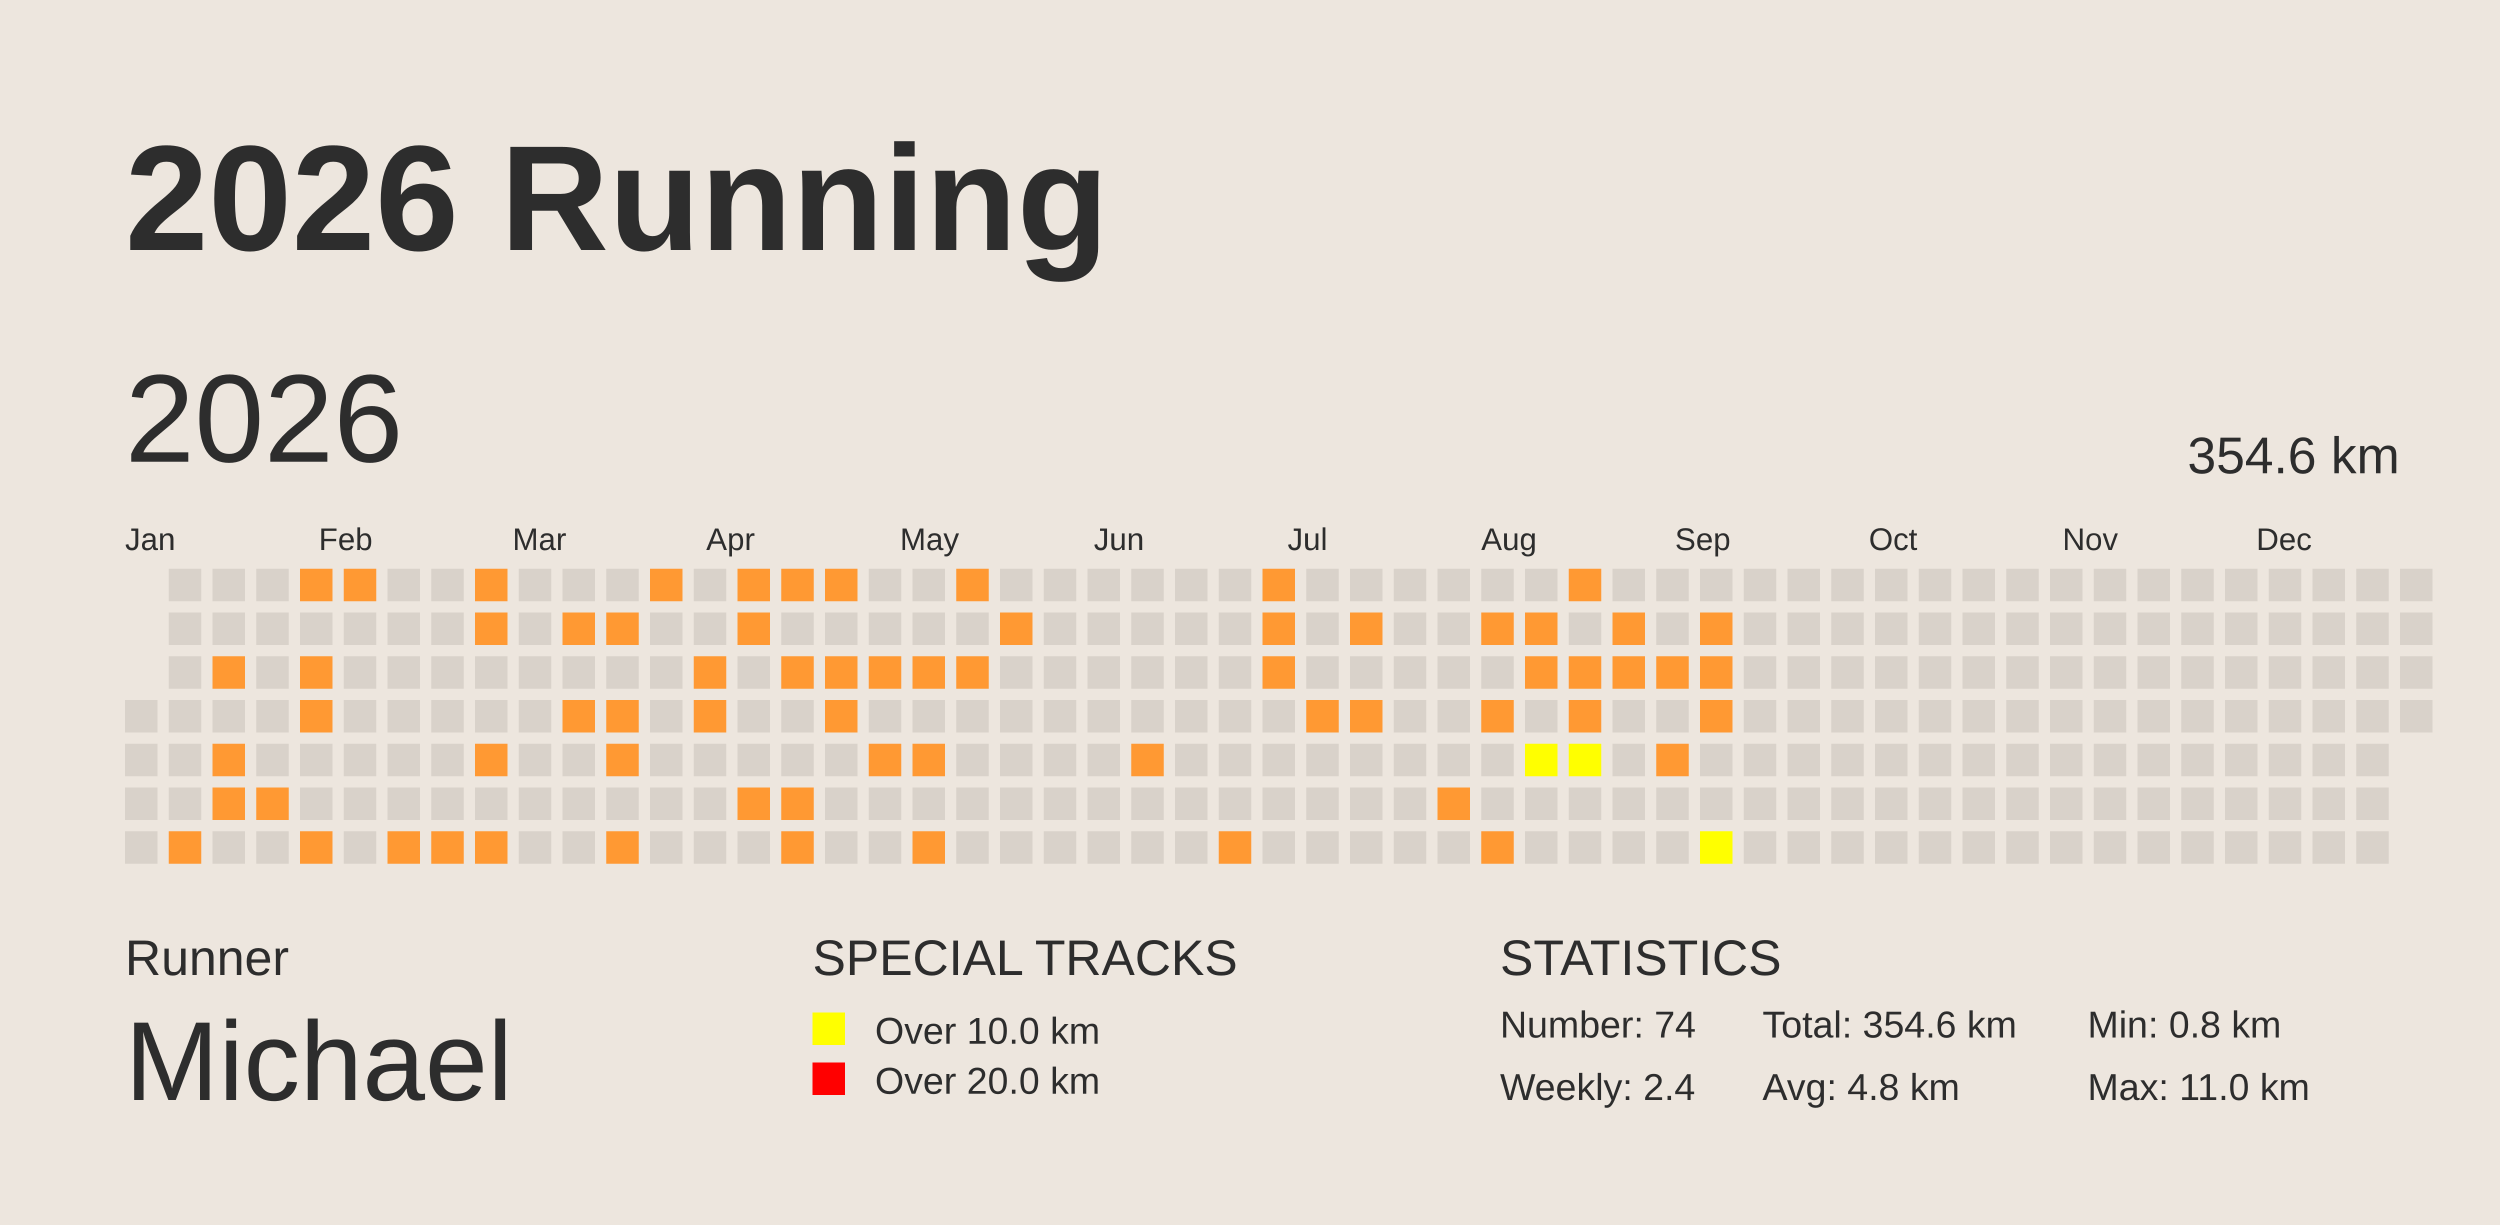
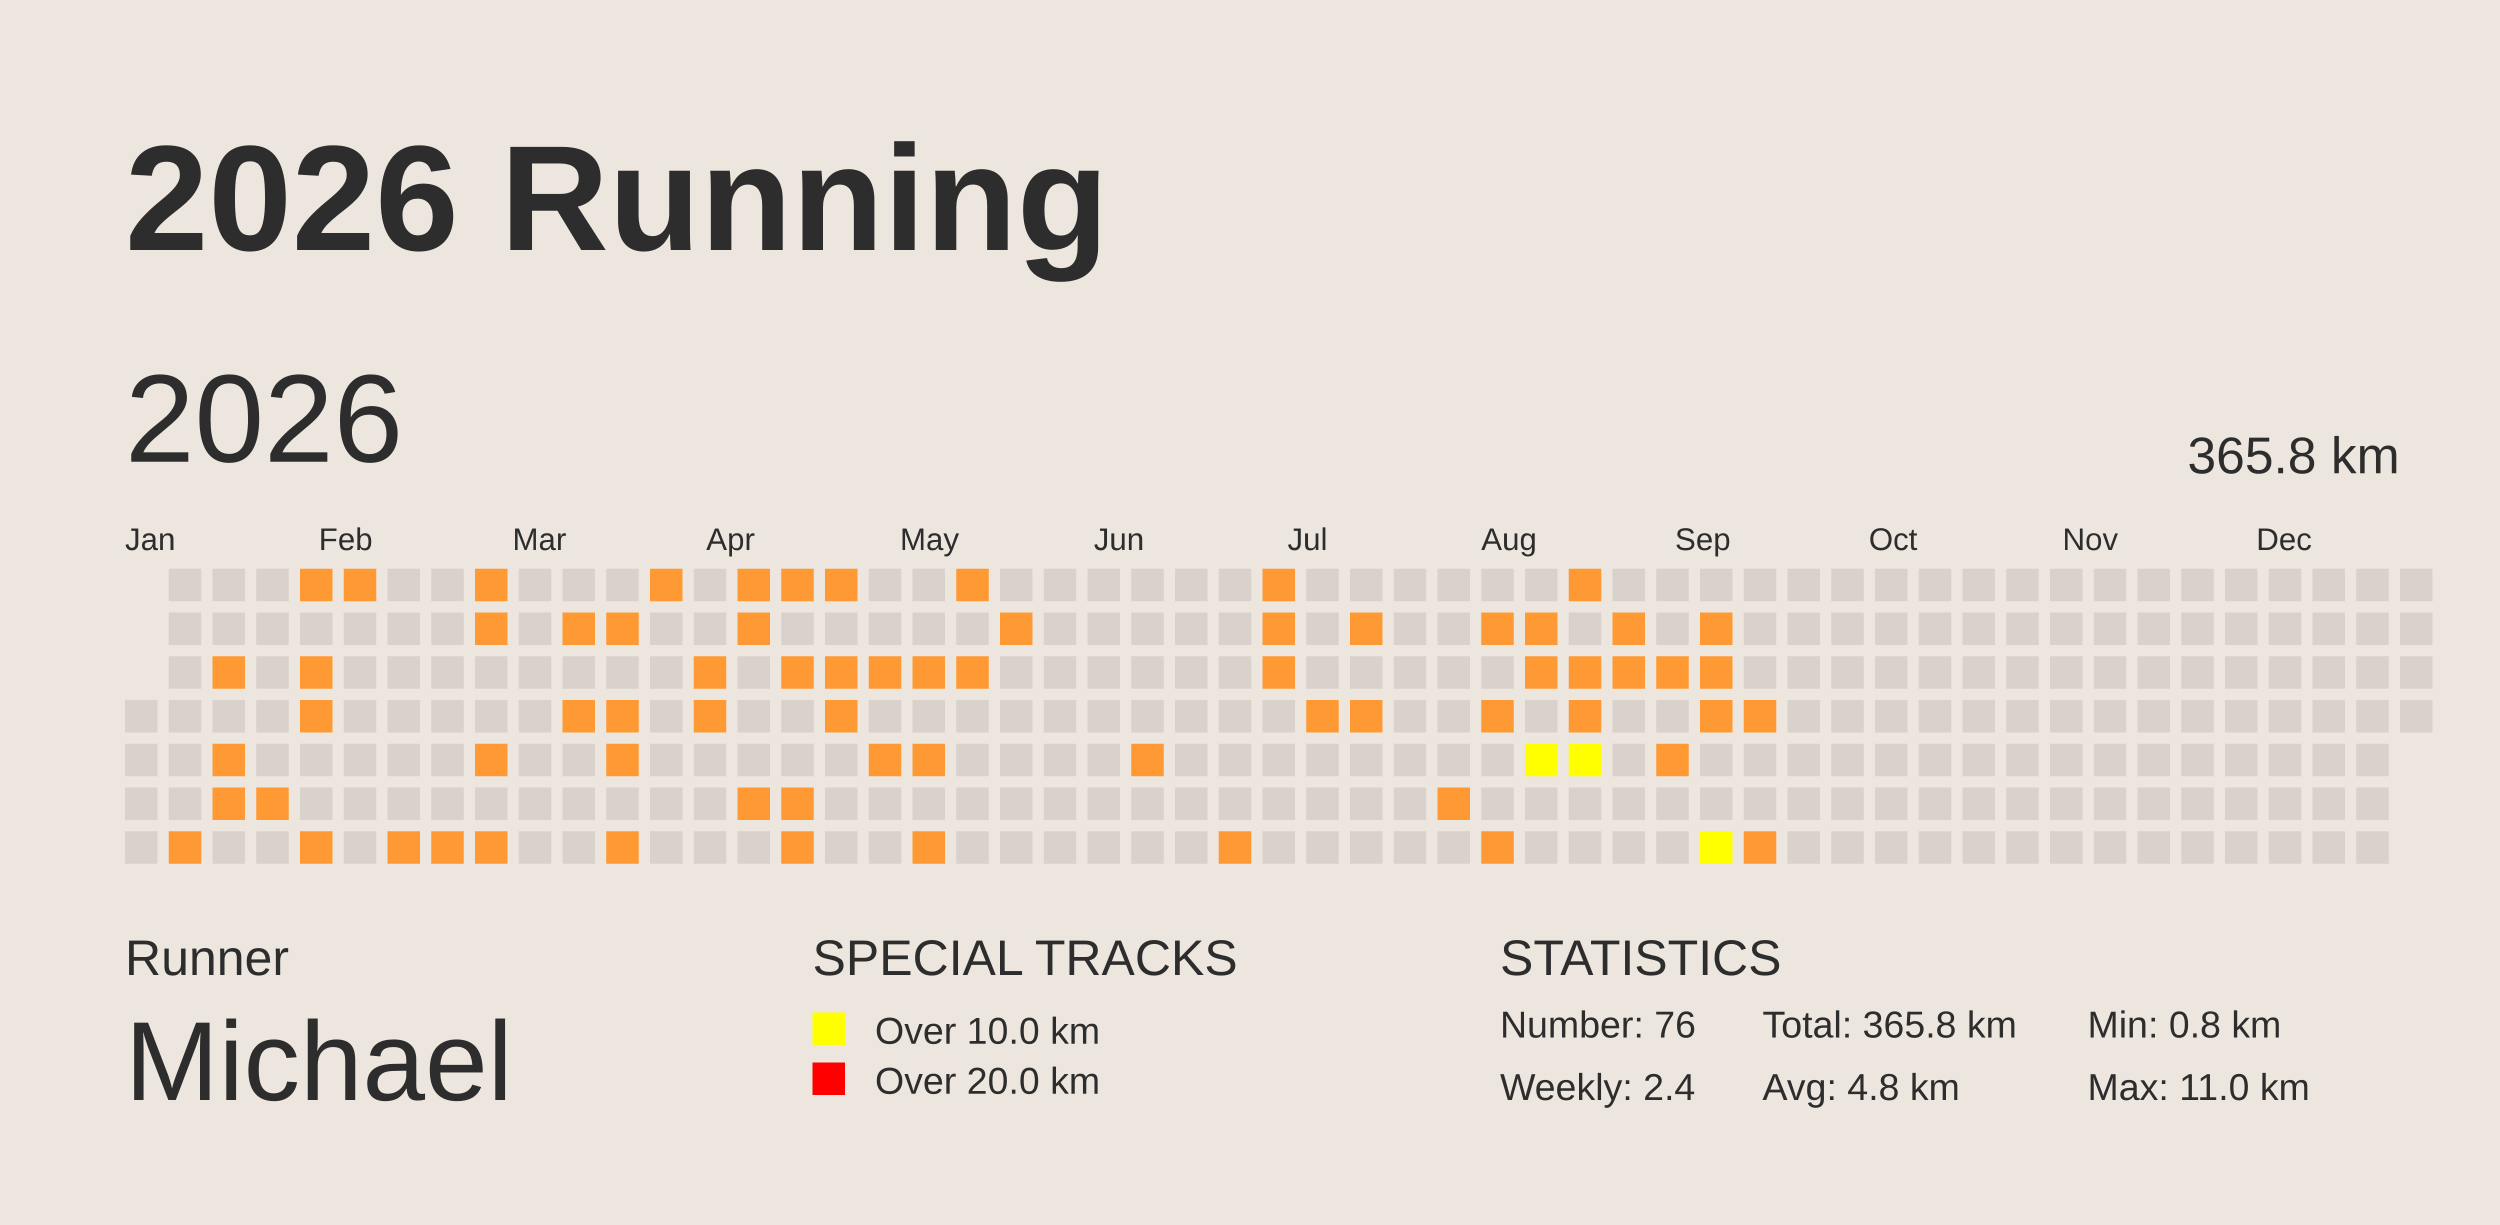
<svg xmlns="http://www.w3.org/2000/svg" baseProfile="full" height="98mm" version="1.1" viewBox="0,0,200,98" width="200mm">
  <defs />
  <rect fill="#EDE6DE" height="98" width="200" x="0" y="0" />
  <text fill="#2D2D2D" style="font-size:12px; font-family:Arial; font-weight:bold;" x="10" y="20">2026 Running</text>
  <text fill="#2D2D2D" style="font-size:4px; font-family:Arial" x="10" y="78">Runner</text>
  <text fill="#2D2D2D" style="font-size:9px; font-family:Arial" x="10" y="88">Michael</text>
  <text fill="#2D2D2D" style="font-size:4px; font-family:Arial" x="65" y="78">SPECIAL TRACKS</text>
  <rect fill="yellow" height="2.6" width="2.6" x="65" y="81" />
  <text fill="#2D2D2D" style="font-size:3px; font-family:Arial" x="70" y="83.5">Over 10.0 km</text>
  <rect fill="red" height="2.6" width="2.6" x="65" y="85" />
  <text fill="#2D2D2D" style="font-size:3px; font-family:Arial" x="70" y="87.5">Over 20.0 km</text>
  <text fill="#2D2D2D" style="font-size:4px; font-family:Arial" x="120" y="78">STATISTICS</text>
-   <text fill="#2D2D2D" style="font-size:3px; font-family:Arial" x="120" y="83">Number: 74</text>
+   <text fill="#2D2D2D" style="font-size:3px; font-family:Arial" x="120" y="83">Number: 76</text>
  <text fill="#2D2D2D" style="font-size:3px; font-family:Arial" x="120" y="88">Weekly: 2.4</text>
-   <text fill="#2D2D2D" style="font-size:3px; font-family:Arial" x="141" y="83">Total: 354.6 km</text>
+   <text fill="#2D2D2D" style="font-size:3px; font-family:Arial" x="141" y="83">Total: 365.8 km</text>
  <text fill="#2D2D2D" style="font-size:3px; font-family:Arial" x="141" y="88">Avg: 4.8 km</text>
  <text fill="#2D2D2D" style="font-size:3px; font-family:Arial" x="167" y="83">Min: 0.8 km</text>
  <text fill="#2D2D2D" style="font-size:3px; font-family:Arial" x="167" y="88">Max: 11.0 km</text>
  <text dominant-baseline="hanging" fill="#2D2D2D" style="font-size:10.0px; font-family:Arial;" x="10" y="30">2026</text>
-   <text dominant-baseline="hanging" fill="#2D2D2D" style="font-size:4.125px; font-family:Arial;" x="175" y="35">354.6 km</text>
+   <text dominant-baseline="hanging" fill="#2D2D2D" style="font-size:4.125px; font-family:Arial;" x="175" y="35">365.8 km</text>
  <text fill="#2D2D2D" style="font-size:2.5px; font-family:Arial" x="10.0" y="44">Jan</text>
  <text fill="#2D2D2D" style="font-size:2.5px; font-family:Arial" x="25.5" y="44">Feb</text>
  <text fill="#2D2D2D" style="font-size:2.5px; font-family:Arial" x="41.0" y="44">Mar</text>
  <text fill="#2D2D2D" style="font-size:2.5px; font-family:Arial" x="56.5" y="44">Apr</text>
  <text fill="#2D2D2D" style="font-size:2.5px; font-family:Arial" x="72.0" y="44">May</text>
  <text fill="#2D2D2D" style="font-size:2.5px; font-family:Arial" x="87.5" y="44">Jun</text>
  <text fill="#2D2D2D" style="font-size:2.5px; font-family:Arial" x="103.0" y="44">Jul</text>
  <text fill="#2D2D2D" style="font-size:2.5px; font-family:Arial" x="118.5" y="44">Aug</text>
  <text fill="#2D2D2D" style="font-size:2.5px; font-family:Arial" x="134.0" y="44">Sep</text>
  <text fill="#2D2D2D" style="font-size:2.5px; font-family:Arial" x="149.5" y="44">Oct</text>
  <text fill="#2D2D2D" style="font-size:2.5px; font-family:Arial" x="165.0" y="44">Nov</text>
  <text fill="#2D2D2D" style="font-size:2.5px; font-family:Arial" x="180.5" y="44">Dec</text>
  <rect fill="#D9D2CA" height="2.6" width="2.6" x="10.0" y="56.0" />
  <rect fill="#D9D2CA" height="2.6" width="2.6" x="10.0" y="59.5" />
  <rect fill="#D9D2CA" height="2.6" width="2.6" x="10.0" y="63.0" />
  <rect fill="#D9D2CA" height="2.6" width="2.6" x="10.0" y="66.5" />
  <rect fill="#D9D2CA" height="2.6" width="2.6" x="13.5" y="45.5" />
  <rect fill="#D9D2CA" height="2.6" width="2.6" x="13.5" y="49.0" />
  <rect fill="#D9D2CA" height="2.6" width="2.6" x="13.5" y="52.5" />
  <rect fill="#D9D2CA" height="2.6" width="2.6" x="13.5" y="56.0" />
  <rect fill="#D9D2CA" height="2.6" width="2.6" x="13.5" y="59.5" />
  <rect fill="#D9D2CA" height="2.6" width="2.6" x="13.5" y="63.0" />
  <rect fill="#FF9933" height="2.6" width="2.6" x="13.5" y="66.5" />
  <rect fill="#D9D2CA" height="2.6" width="2.6" x="17.0" y="45.5" />
  <rect fill="#D9D2CA" height="2.6" width="2.6" x="17.0" y="49.0" />
  <rect fill="#FF9933" height="2.6" width="2.6" x="17.0" y="52.5" />
  <rect fill="#D9D2CA" height="2.6" width="2.6" x="17.0" y="56.0" />
  <rect fill="#FF9933" height="2.6" width="2.6" x="17.0" y="59.5" />
  <rect fill="#FF9933" height="2.6" width="2.6" x="17.0" y="63.0" />
  <rect fill="#D9D2CA" height="2.6" width="2.6" x="17.0" y="66.5" />
  <rect fill="#D9D2CA" height="2.6" width="2.6" x="20.5" y="45.5" />
  <rect fill="#D9D2CA" height="2.6" width="2.6" x="20.5" y="49.0" />
  <rect fill="#D9D2CA" height="2.6" width="2.6" x="20.5" y="52.5" />
  <rect fill="#D9D2CA" height="2.6" width="2.6" x="20.5" y="56.0" />
  <rect fill="#D9D2CA" height="2.6" width="2.6" x="20.5" y="59.5" />
  <rect fill="#FF9933" height="2.6" width="2.6" x="20.5" y="63.0" />
  <rect fill="#D9D2CA" height="2.6" width="2.6" x="20.5" y="66.5" />
  <rect fill="#FF9933" height="2.6" width="2.6" x="24.0" y="45.5" />
  <rect fill="#D9D2CA" height="2.6" width="2.6" x="24.0" y="49.0" />
  <rect fill="#FF9933" height="2.6" width="2.6" x="24.0" y="52.5" />
  <rect fill="#FF9933" height="2.6" width="2.6" x="24.0" y="56.0" />
  <rect fill="#D9D2CA" height="2.6" width="2.6" x="24.0" y="59.5" />
  <rect fill="#D9D2CA" height="2.6" width="2.6" x="24.0" y="63.0" />
  <rect fill="#FF9933" height="2.6" width="2.6" x="24.0" y="66.5" />
  <rect fill="#FF9933" height="2.6" width="2.6" x="27.5" y="45.5" />
  <rect fill="#D9D2CA" height="2.6" width="2.6" x="27.5" y="49.0" />
  <rect fill="#D9D2CA" height="2.6" width="2.6" x="27.5" y="52.5" />
  <rect fill="#D9D2CA" height="2.6" width="2.6" x="27.5" y="56.0" />
  <rect fill="#D9D2CA" height="2.6" width="2.6" x="27.5" y="59.5" />
  <rect fill="#D9D2CA" height="2.6" width="2.6" x="27.5" y="63.0" />
  <rect fill="#D9D2CA" height="2.6" width="2.6" x="27.5" y="66.5" />
  <rect fill="#D9D2CA" height="2.6" width="2.6" x="31.0" y="45.5" />
  <rect fill="#D9D2CA" height="2.6" width="2.6" x="31.0" y="49.0" />
  <rect fill="#D9D2CA" height="2.6" width="2.6" x="31.0" y="52.5" />
  <rect fill="#D9D2CA" height="2.6" width="2.6" x="31.0" y="56.0" />
  <rect fill="#D9D2CA" height="2.6" width="2.6" x="31.0" y="59.5" />
  <rect fill="#D9D2CA" height="2.6" width="2.6" x="31.0" y="63.0" />
  <rect fill="#FF9933" height="2.6" width="2.6" x="31.0" y="66.5" />
  <rect fill="#D9D2CA" height="2.6" width="2.6" x="34.5" y="45.5" />
  <rect fill="#D9D2CA" height="2.6" width="2.6" x="34.5" y="49.0" />
  <rect fill="#D9D2CA" height="2.6" width="2.6" x="34.5" y="52.5" />
  <rect fill="#D9D2CA" height="2.6" width="2.6" x="34.5" y="56.0" />
  <rect fill="#D9D2CA" height="2.6" width="2.6" x="34.5" y="59.5" />
  <rect fill="#D9D2CA" height="2.6" width="2.6" x="34.5" y="63.0" />
  <rect fill="#FF9933" height="2.6" width="2.6" x="34.5" y="66.5" />
  <rect fill="#FF9933" height="2.6" width="2.6" x="38.0" y="45.5" />
  <rect fill="#FF9933" height="2.6" width="2.6" x="38.0" y="49.0" />
  <rect fill="#D9D2CA" height="2.6" width="2.6" x="38.0" y="52.5" />
  <rect fill="#D9D2CA" height="2.6" width="2.6" x="38.0" y="56.0" />
  <rect fill="#FF9933" height="2.6" width="2.6" x="38.0" y="59.5" />
  <rect fill="#D9D2CA" height="2.6" width="2.6" x="38.0" y="63.0" />
  <rect fill="#FF9933" height="2.6" width="2.6" x="38.0" y="66.5" />
  <rect fill="#D9D2CA" height="2.6" width="2.6" x="41.5" y="45.5" />
  <rect fill="#D9D2CA" height="2.6" width="2.6" x="41.5" y="49.0" />
  <rect fill="#D9D2CA" height="2.6" width="2.6" x="41.5" y="52.5" />
  <rect fill="#D9D2CA" height="2.6" width="2.6" x="41.5" y="56.0" />
  <rect fill="#D9D2CA" height="2.6" width="2.6" x="41.5" y="59.5" />
  <rect fill="#D9D2CA" height="2.6" width="2.6" x="41.5" y="63.0" />
  <rect fill="#D9D2CA" height="2.6" width="2.6" x="41.5" y="66.5" />
  <rect fill="#D9D2CA" height="2.6" width="2.6" x="45.0" y="45.5" />
  <rect fill="#FF9933" height="2.6" width="2.6" x="45.0" y="49.0" />
  <rect fill="#D9D2CA" height="2.6" width="2.6" x="45.0" y="52.5" />
  <rect fill="#FF9933" height="2.6" width="2.6" x="45.0" y="56.0" />
  <rect fill="#D9D2CA" height="2.6" width="2.6" x="45.0" y="59.5" />
  <rect fill="#D9D2CA" height="2.6" width="2.6" x="45.0" y="63.0" />
  <rect fill="#D9D2CA" height="2.6" width="2.6" x="45.0" y="66.5" />
  <rect fill="#D9D2CA" height="2.6" width="2.6" x="48.5" y="45.5" />
  <rect fill="#FF9933" height="2.6" width="2.6" x="48.5" y="49.0" />
  <rect fill="#D9D2CA" height="2.6" width="2.6" x="48.5" y="52.5" />
  <rect fill="#FF9933" height="2.6" width="2.6" x="48.5" y="56.0" />
  <rect fill="#FF9933" height="2.6" width="2.6" x="48.5" y="59.5" />
  <rect fill="#D9D2CA" height="2.6" width="2.6" x="48.5" y="63.0" />
  <rect fill="#FF9933" height="2.6" width="2.6" x="48.5" y="66.5" />
  <rect fill="#FF9933" height="2.6" width="2.6" x="52.0" y="45.5" />
  <rect fill="#D9D2CA" height="2.6" width="2.6" x="52.0" y="49.0" />
  <rect fill="#D9D2CA" height="2.6" width="2.6" x="52.0" y="52.5" />
  <rect fill="#D9D2CA" height="2.6" width="2.6" x="52.0" y="56.0" />
  <rect fill="#D9D2CA" height="2.6" width="2.6" x="52.0" y="59.5" />
  <rect fill="#D9D2CA" height="2.6" width="2.6" x="52.0" y="63.0" />
  <rect fill="#D9D2CA" height="2.6" width="2.6" x="52.0" y="66.5" />
  <rect fill="#D9D2CA" height="2.6" width="2.6" x="55.5" y="45.5" />
  <rect fill="#D9D2CA" height="2.6" width="2.6" x="55.5" y="49.0" />
  <rect fill="#FF9933" height="2.6" width="2.6" x="55.5" y="52.5" />
  <rect fill="#FF9933" height="2.6" width="2.6" x="55.5" y="56.0" />
  <rect fill="#D9D2CA" height="2.6" width="2.6" x="55.5" y="59.5" />
  <rect fill="#D9D2CA" height="2.6" width="2.6" x="55.5" y="63.0" />
  <rect fill="#D9D2CA" height="2.6" width="2.6" x="55.5" y="66.5" />
  <rect fill="#FF9933" height="2.6" width="2.6" x="59.0" y="45.5" />
  <rect fill="#FF9933" height="2.6" width="2.6" x="59.0" y="49.0" />
  <rect fill="#D9D2CA" height="2.6" width="2.6" x="59.0" y="52.5" />
  <rect fill="#D9D2CA" height="2.6" width="2.6" x="59.0" y="56.0" />
  <rect fill="#D9D2CA" height="2.6" width="2.6" x="59.0" y="59.5" />
  <rect fill="#FF9933" height="2.6" width="2.6" x="59.0" y="63.0" />
  <rect fill="#D9D2CA" height="2.6" width="2.6" x="59.0" y="66.5" />
  <rect fill="#FF9933" height="2.6" width="2.6" x="62.5" y="45.5" />
  <rect fill="#D9D2CA" height="2.6" width="2.6" x="62.5" y="49.0" />
  <rect fill="#FF9933" height="2.6" width="2.6" x="62.5" y="52.5" />
  <rect fill="#D9D2CA" height="2.6" width="2.6" x="62.5" y="56.0" />
  <rect fill="#D9D2CA" height="2.6" width="2.6" x="62.5" y="59.5" />
  <rect fill="#FF9933" height="2.6" width="2.6" x="62.5" y="63.0" />
  <rect fill="#FF9933" height="2.6" width="2.6" x="62.5" y="66.5" />
  <rect fill="#FF9933" height="2.6" width="2.6" x="66.0" y="45.5" />
  <rect fill="#D9D2CA" height="2.6" width="2.6" x="66.0" y="49.0" />
  <rect fill="#FF9933" height="2.6" width="2.6" x="66.0" y="52.5" />
  <rect fill="#FF9933" height="2.6" width="2.6" x="66.0" y="56.0" />
  <rect fill="#D9D2CA" height="2.6" width="2.6" x="66.0" y="59.5" />
  <rect fill="#D9D2CA" height="2.6" width="2.6" x="66.0" y="63.0" />
  <rect fill="#D9D2CA" height="2.6" width="2.6" x="66.0" y="66.5" />
  <rect fill="#D9D2CA" height="2.6" width="2.6" x="69.5" y="45.5" />
  <rect fill="#D9D2CA" height="2.6" width="2.6" x="69.5" y="49.0" />
  <rect fill="#FF9933" height="2.6" width="2.6" x="69.5" y="52.5" />
  <rect fill="#D9D2CA" height="2.6" width="2.6" x="69.5" y="56.0" />
  <rect fill="#FF9933" height="2.6" width="2.6" x="69.5" y="59.5" />
  <rect fill="#D9D2CA" height="2.6" width="2.6" x="69.5" y="63.0" />
  <rect fill="#D9D2CA" height="2.6" width="2.6" x="69.5" y="66.5" />
  <rect fill="#D9D2CA" height="2.6" width="2.6" x="73.0" y="45.5" />
  <rect fill="#D9D2CA" height="2.6" width="2.6" x="73.0" y="49.0" />
  <rect fill="#FF9933" height="2.6" width="2.6" x="73.0" y="52.5" />
  <rect fill="#D9D2CA" height="2.6" width="2.6" x="73.0" y="56.0" />
  <rect fill="#FF9933" height="2.6" width="2.6" x="73.0" y="59.5" />
  <rect fill="#D9D2CA" height="2.6" width="2.6" x="73.0" y="63.0" />
  <rect fill="#FF9933" height="2.6" width="2.6" x="73.0" y="66.5" />
  <rect fill="#FF9933" height="2.6" width="2.6" x="76.5" y="45.5" />
  <rect fill="#D9D2CA" height="2.6" width="2.6" x="76.5" y="49.0" />
  <rect fill="#FF9933" height="2.6" width="2.6" x="76.5" y="52.5" />
  <rect fill="#D9D2CA" height="2.6" width="2.6" x="76.5" y="56.0" />
  <rect fill="#D9D2CA" height="2.6" width="2.6" x="76.5" y="59.5" />
  <rect fill="#D9D2CA" height="2.6" width="2.6" x="76.5" y="63.0" />
  <rect fill="#D9D2CA" height="2.6" width="2.6" x="76.5" y="66.5" />
  <rect fill="#D9D2CA" height="2.6" width="2.6" x="80.0" y="45.5" />
  <rect fill="#FF9933" height="2.6" width="2.6" x="80.0" y="49.0" />
  <rect fill="#D9D2CA" height="2.6" width="2.6" x="80.0" y="52.5" />
  <rect fill="#D9D2CA" height="2.6" width="2.6" x="80.0" y="56.0" />
  <rect fill="#D9D2CA" height="2.6" width="2.6" x="80.0" y="59.5" />
  <rect fill="#D9D2CA" height="2.6" width="2.6" x="80.0" y="63.0" />
  <rect fill="#D9D2CA" height="2.6" width="2.6" x="80.0" y="66.5" />
  <rect fill="#D9D2CA" height="2.6" width="2.6" x="83.5" y="45.5" />
  <rect fill="#D9D2CA" height="2.6" width="2.6" x="83.5" y="49.0" />
  <rect fill="#D9D2CA" height="2.6" width="2.6" x="83.5" y="52.5" />
  <rect fill="#D9D2CA" height="2.6" width="2.6" x="83.5" y="56.0" />
  <rect fill="#D9D2CA" height="2.6" width="2.6" x="83.5" y="59.5" />
  <rect fill="#D9D2CA" height="2.6" width="2.6" x="83.5" y="63.0" />
  <rect fill="#D9D2CA" height="2.6" width="2.6" x="83.5" y="66.5" />
  <rect fill="#D9D2CA" height="2.6" width="2.6" x="87.0" y="45.5" />
  <rect fill="#D9D2CA" height="2.6" width="2.6" x="87.0" y="49.0" />
  <rect fill="#D9D2CA" height="2.6" width="2.6" x="87.0" y="52.5" />
  <rect fill="#D9D2CA" height="2.6" width="2.6" x="87.0" y="56.0" />
  <rect fill="#D9D2CA" height="2.6" width="2.6" x="87.0" y="59.5" />
  <rect fill="#D9D2CA" height="2.6" width="2.6" x="87.0" y="63.0" />
  <rect fill="#D9D2CA" height="2.6" width="2.6" x="87.0" y="66.5" />
  <rect fill="#D9D2CA" height="2.6" width="2.6" x="90.5" y="45.5" />
  <rect fill="#D9D2CA" height="2.6" width="2.6" x="90.5" y="49.0" />
  <rect fill="#D9D2CA" height="2.6" width="2.6" x="90.5" y="52.5" />
  <rect fill="#D9D2CA" height="2.6" width="2.6" x="90.5" y="56.0" />
  <rect fill="#FF9933" height="2.6" width="2.6" x="90.5" y="59.5" />
  <rect fill="#D9D2CA" height="2.6" width="2.6" x="90.5" y="63.0" />
  <rect fill="#D9D2CA" height="2.6" width="2.6" x="90.5" y="66.5" />
  <rect fill="#D9D2CA" height="2.6" width="2.6" x="94.0" y="45.5" />
  <rect fill="#D9D2CA" height="2.6" width="2.6" x="94.0" y="49.0" />
  <rect fill="#D9D2CA" height="2.6" width="2.6" x="94.0" y="52.5" />
  <rect fill="#D9D2CA" height="2.6" width="2.6" x="94.0" y="56.0" />
  <rect fill="#D9D2CA" height="2.6" width="2.6" x="94.0" y="59.5" />
  <rect fill="#D9D2CA" height="2.6" width="2.6" x="94.0" y="63.0" />
  <rect fill="#D9D2CA" height="2.6" width="2.6" x="94.0" y="66.5" />
  <rect fill="#D9D2CA" height="2.6" width="2.6" x="97.5" y="45.5" />
  <rect fill="#D9D2CA" height="2.6" width="2.6" x="97.5" y="49.0" />
  <rect fill="#D9D2CA" height="2.6" width="2.6" x="97.5" y="52.5" />
  <rect fill="#D9D2CA" height="2.6" width="2.6" x="97.5" y="56.0" />
  <rect fill="#D9D2CA" height="2.6" width="2.6" x="97.5" y="59.5" />
  <rect fill="#D9D2CA" height="2.6" width="2.6" x="97.5" y="63.0" />
  <rect fill="#FF9933" height="2.6" width="2.6" x="97.5" y="66.5" />
  <rect fill="#FF9933" height="2.6" width="2.6" x="101.0" y="45.5" />
  <rect fill="#FF9933" height="2.6" width="2.6" x="101.0" y="49.0" />
  <rect fill="#FF9933" height="2.6" width="2.6" x="101.0" y="52.5" />
  <rect fill="#D9D2CA" height="2.6" width="2.6" x="101.0" y="56.0" />
  <rect fill="#D9D2CA" height="2.6" width="2.6" x="101.0" y="59.5" />
  <rect fill="#D9D2CA" height="2.6" width="2.6" x="101.0" y="63.0" />
  <rect fill="#D9D2CA" height="2.6" width="2.6" x="101.0" y="66.5" />
  <rect fill="#D9D2CA" height="2.6" width="2.6" x="104.5" y="45.5" />
  <rect fill="#D9D2CA" height="2.6" width="2.6" x="104.5" y="49.0" />
  <rect fill="#D9D2CA" height="2.6" width="2.6" x="104.5" y="52.5" />
  <rect fill="#FF9933" height="2.6" width="2.6" x="104.5" y="56.0" />
  <rect fill="#D9D2CA" height="2.6" width="2.6" x="104.5" y="59.5" />
  <rect fill="#D9D2CA" height="2.6" width="2.6" x="104.5" y="63.0" />
  <rect fill="#D9D2CA" height="2.6" width="2.6" x="104.5" y="66.5" />
  <rect fill="#D9D2CA" height="2.6" width="2.6" x="108.0" y="45.5" />
  <rect fill="#FF9933" height="2.6" width="2.6" x="108.0" y="49.0" />
  <rect fill="#D9D2CA" height="2.6" width="2.6" x="108.0" y="52.5" />
  <rect fill="#FF9933" height="2.6" width="2.6" x="108.0" y="56.0" />
  <rect fill="#D9D2CA" height="2.6" width="2.6" x="108.0" y="59.5" />
  <rect fill="#D9D2CA" height="2.6" width="2.6" x="108.0" y="63.0" />
  <rect fill="#D9D2CA" height="2.6" width="2.6" x="108.0" y="66.5" />
  <rect fill="#D9D2CA" height="2.6" width="2.6" x="111.5" y="45.5" />
  <rect fill="#D9D2CA" height="2.6" width="2.6" x="111.5" y="49.0" />
  <rect fill="#D9D2CA" height="2.6" width="2.6" x="111.5" y="52.5" />
  <rect fill="#D9D2CA" height="2.6" width="2.6" x="111.5" y="56.0" />
  <rect fill="#D9D2CA" height="2.6" width="2.6" x="111.5" y="59.5" />
  <rect fill="#D9D2CA" height="2.6" width="2.6" x="111.5" y="63.0" />
  <rect fill="#D9D2CA" height="2.6" width="2.6" x="111.5" y="66.5" />
  <rect fill="#D9D2CA" height="2.6" width="2.6" x="115.0" y="45.5" />
  <rect fill="#D9D2CA" height="2.6" width="2.6" x="115.0" y="49.0" />
  <rect fill="#D9D2CA" height="2.6" width="2.6" x="115.0" y="52.5" />
  <rect fill="#D9D2CA" height="2.6" width="2.6" x="115.0" y="56.0" />
  <rect fill="#D9D2CA" height="2.6" width="2.6" x="115.0" y="59.5" />
  <rect fill="#FF9933" height="2.6" width="2.6" x="115.0" y="63.0" />
  <rect fill="#D9D2CA" height="2.6" width="2.6" x="115.0" y="66.5" />
  <rect fill="#D9D2CA" height="2.6" width="2.6" x="118.5" y="45.5" />
  <rect fill="#FF9933" height="2.6" width="2.6" x="118.5" y="49.0" />
  <rect fill="#D9D2CA" height="2.6" width="2.6" x="118.5" y="52.5" />
  <rect fill="#FF9933" height="2.6" width="2.6" x="118.5" y="56.0" />
  <rect fill="#D9D2CA" height="2.6" width="2.6" x="118.5" y="59.5" />
  <rect fill="#D9D2CA" height="2.6" width="2.6" x="118.5" y="63.0" />
  <rect fill="#FF9933" height="2.6" width="2.6" x="118.5" y="66.5" />
  <rect fill="#D9D2CA" height="2.6" width="2.6" x="122.0" y="45.5" />
  <rect fill="#FF9933" height="2.6" width="2.6" x="122.0" y="49.0" />
  <rect fill="#FF9933" height="2.6" width="2.6" x="122.0" y="52.5" />
  <rect fill="#D9D2CA" height="2.6" width="2.6" x="122.0" y="56.0" />
  <rect fill="yellow" height="2.6" width="2.6" x="122.0" y="59.5" />
  <rect fill="#D9D2CA" height="2.6" width="2.6" x="122.0" y="63.0" />
  <rect fill="#D9D2CA" height="2.6" width="2.6" x="122.0" y="66.5" />
  <rect fill="#FF9933" height="2.6" width="2.6" x="125.5" y="45.5" />
  <rect fill="#D9D2CA" height="2.6" width="2.6" x="125.5" y="49.0" />
  <rect fill="#FF9933" height="2.6" width="2.6" x="125.5" y="52.5" />
  <rect fill="#FF9933" height="2.6" width="2.6" x="125.5" y="56.0" />
  <rect fill="yellow" height="2.6" width="2.6" x="125.5" y="59.5" />
  <rect fill="#D9D2CA" height="2.6" width="2.6" x="125.5" y="63.0" />
  <rect fill="#D9D2CA" height="2.6" width="2.6" x="125.5" y="66.5" />
  <rect fill="#D9D2CA" height="2.6" width="2.6" x="129.0" y="45.5" />
  <rect fill="#FF9933" height="2.6" width="2.6" x="129.0" y="49.0" />
  <rect fill="#FF9933" height="2.6" width="2.6" x="129.0" y="52.5" />
  <rect fill="#D9D2CA" height="2.6" width="2.6" x="129.0" y="56.0" />
  <rect fill="#D9D2CA" height="2.6" width="2.6" x="129.0" y="59.5" />
  <rect fill="#D9D2CA" height="2.6" width="2.6" x="129.0" y="63.0" />
  <rect fill="#D9D2CA" height="2.6" width="2.6" x="129.0" y="66.5" />
  <rect fill="#D9D2CA" height="2.6" width="2.6" x="132.5" y="45.5" />
  <rect fill="#D9D2CA" height="2.6" width="2.6" x="132.5" y="49.0" />
  <rect fill="#FF9933" height="2.6" width="2.6" x="132.5" y="52.5" />
  <rect fill="#D9D2CA" height="2.6" width="2.6" x="132.5" y="56.0" />
  <rect fill="#FF9933" height="2.6" width="2.6" x="132.5" y="59.5" />
  <rect fill="#D9D2CA" height="2.6" width="2.6" x="132.5" y="63.0" />
  <rect fill="#D9D2CA" height="2.6" width="2.6" x="132.5" y="66.5" />
  <rect fill="#D9D2CA" height="2.6" width="2.6" x="136.0" y="45.5" />
  <rect fill="#FF9933" height="2.6" width="2.6" x="136.0" y="49.0" />
  <rect fill="#FF9933" height="2.6" width="2.6" x="136.0" y="52.5" />
  <rect fill="#FF9933" height="2.6" width="2.6" x="136.0" y="56.0" />
  <rect fill="#D9D2CA" height="2.6" width="2.6" x="136.0" y="59.5" />
  <rect fill="#D9D2CA" height="2.6" width="2.6" x="136.0" y="63.0" />
  <rect fill="yellow" height="2.6" width="2.6" x="136.0" y="66.5" />
  <rect fill="#D9D2CA" height="2.6" width="2.6" x="139.5" y="45.5" />
  <rect fill="#D9D2CA" height="2.6" width="2.6" x="139.5" y="49.0" />
  <rect fill="#D9D2CA" height="2.6" width="2.6" x="139.5" y="52.5" />
-   <rect fill="#D9D2CA" height="2.6" width="2.6" x="139.5" y="56.0" />
+   <rect fill="#FF9933" height="2.6" width="2.6" x="139.5" y="56.0" />
  <rect fill="#D9D2CA" height="2.6" width="2.6" x="139.5" y="59.5" />
  <rect fill="#D9D2CA" height="2.6" width="2.6" x="139.5" y="63.0" />
-   <rect fill="#D9D2CA" height="2.6" width="2.6" x="139.5" y="66.5" />
+   <rect fill="#FF9933" height="2.6" width="2.6" x="139.5" y="66.5" />
  <rect fill="#D9D2CA" height="2.6" width="2.6" x="143.0" y="45.5" />
  <rect fill="#D9D2CA" height="2.6" width="2.6" x="143.0" y="49.0" />
  <rect fill="#D9D2CA" height="2.6" width="2.6" x="143.0" y="52.5" />
  <rect fill="#D9D2CA" height="2.6" width="2.6" x="143.0" y="56.0" />
  <rect fill="#D9D2CA" height="2.6" width="2.6" x="143.0" y="59.5" />
  <rect fill="#D9D2CA" height="2.6" width="2.6" x="143.0" y="63.0" />
  <rect fill="#D9D2CA" height="2.6" width="2.6" x="143.0" y="66.5" />
  <rect fill="#D9D2CA" height="2.6" width="2.6" x="146.5" y="45.5" />
  <rect fill="#D9D2CA" height="2.6" width="2.6" x="146.5" y="49.0" />
  <rect fill="#D9D2CA" height="2.6" width="2.6" x="146.5" y="52.5" />
  <rect fill="#D9D2CA" height="2.6" width="2.6" x="146.5" y="56.0" />
  <rect fill="#D9D2CA" height="2.6" width="2.6" x="146.5" y="59.5" />
  <rect fill="#D9D2CA" height="2.6" width="2.6" x="146.5" y="63.0" />
  <rect fill="#D9D2CA" height="2.6" width="2.6" x="146.5" y="66.5" />
  <rect fill="#D9D2CA" height="2.6" width="2.6" x="150.0" y="45.5" />
  <rect fill="#D9D2CA" height="2.6" width="2.6" x="150.0" y="49.0" />
  <rect fill="#D9D2CA" height="2.6" width="2.6" x="150.0" y="52.5" />
  <rect fill="#D9D2CA" height="2.6" width="2.6" x="150.0" y="56.0" />
  <rect fill="#D9D2CA" height="2.6" width="2.6" x="150.0" y="59.5" />
  <rect fill="#D9D2CA" height="2.6" width="2.6" x="150.0" y="63.0" />
  <rect fill="#D9D2CA" height="2.6" width="2.6" x="150.0" y="66.5" />
  <rect fill="#D9D2CA" height="2.6" width="2.6" x="153.5" y="45.5" />
  <rect fill="#D9D2CA" height="2.6" width="2.6" x="153.5" y="49.0" />
  <rect fill="#D9D2CA" height="2.6" width="2.6" x="153.5" y="52.5" />
  <rect fill="#D9D2CA" height="2.6" width="2.6" x="153.5" y="56.0" />
  <rect fill="#D9D2CA" height="2.6" width="2.6" x="153.5" y="59.5" />
  <rect fill="#D9D2CA" height="2.6" width="2.6" x="153.5" y="63.0" />
  <rect fill="#D9D2CA" height="2.6" width="2.6" x="153.5" y="66.5" />
  <rect fill="#D9D2CA" height="2.6" width="2.6" x="157.0" y="45.5" />
  <rect fill="#D9D2CA" height="2.6" width="2.6" x="157.0" y="49.0" />
  <rect fill="#D9D2CA" height="2.6" width="2.6" x="157.0" y="52.5" />
  <rect fill="#D9D2CA" height="2.6" width="2.6" x="157.0" y="56.0" />
  <rect fill="#D9D2CA" height="2.6" width="2.6" x="157.0" y="59.5" />
  <rect fill="#D9D2CA" height="2.6" width="2.6" x="157.0" y="63.0" />
  <rect fill="#D9D2CA" height="2.6" width="2.6" x="157.0" y="66.5" />
  <rect fill="#D9D2CA" height="2.6" width="2.6" x="160.5" y="45.5" />
  <rect fill="#D9D2CA" height="2.6" width="2.6" x="160.5" y="49.0" />
  <rect fill="#D9D2CA" height="2.6" width="2.6" x="160.5" y="52.5" />
  <rect fill="#D9D2CA" height="2.6" width="2.6" x="160.5" y="56.0" />
  <rect fill="#D9D2CA" height="2.6" width="2.6" x="160.5" y="59.5" />
  <rect fill="#D9D2CA" height="2.6" width="2.6" x="160.5" y="63.0" />
  <rect fill="#D9D2CA" height="2.6" width="2.6" x="160.5" y="66.5" />
  <rect fill="#D9D2CA" height="2.6" width="2.6" x="164.0" y="45.5" />
  <rect fill="#D9D2CA" height="2.6" width="2.6" x="164.0" y="49.0" />
  <rect fill="#D9D2CA" height="2.6" width="2.6" x="164.0" y="52.5" />
  <rect fill="#D9D2CA" height="2.6" width="2.6" x="164.0" y="56.0" />
  <rect fill="#D9D2CA" height="2.6" width="2.6" x="164.0" y="59.5" />
  <rect fill="#D9D2CA" height="2.6" width="2.6" x="164.0" y="63.0" />
  <rect fill="#D9D2CA" height="2.6" width="2.6" x="164.0" y="66.5" />
  <rect fill="#D9D2CA" height="2.6" width="2.6" x="167.5" y="45.5" />
  <rect fill="#D9D2CA" height="2.6" width="2.6" x="167.5" y="49.0" />
  <rect fill="#D9D2CA" height="2.6" width="2.6" x="167.5" y="52.5" />
  <rect fill="#D9D2CA" height="2.6" width="2.6" x="167.5" y="56.0" />
  <rect fill="#D9D2CA" height="2.6" width="2.6" x="167.5" y="59.5" />
  <rect fill="#D9D2CA" height="2.6" width="2.6" x="167.5" y="63.0" />
  <rect fill="#D9D2CA" height="2.6" width="2.6" x="167.5" y="66.5" />
  <rect fill="#D9D2CA" height="2.6" width="2.6" x="171.0" y="45.5" />
  <rect fill="#D9D2CA" height="2.6" width="2.6" x="171.0" y="49.0" />
  <rect fill="#D9D2CA" height="2.6" width="2.6" x="171.0" y="52.5" />
  <rect fill="#D9D2CA" height="2.6" width="2.6" x="171.0" y="56.0" />
  <rect fill="#D9D2CA" height="2.6" width="2.6" x="171.0" y="59.5" />
  <rect fill="#D9D2CA" height="2.6" width="2.6" x="171.0" y="63.0" />
  <rect fill="#D9D2CA" height="2.6" width="2.6" x="171.0" y="66.5" />
  <rect fill="#D9D2CA" height="2.6" width="2.6" x="174.5" y="45.5" />
  <rect fill="#D9D2CA" height="2.6" width="2.6" x="174.5" y="49.0" />
  <rect fill="#D9D2CA" height="2.6" width="2.6" x="174.5" y="52.5" />
  <rect fill="#D9D2CA" height="2.6" width="2.6" x="174.5" y="56.0" />
  <rect fill="#D9D2CA" height="2.6" width="2.6" x="174.5" y="59.5" />
  <rect fill="#D9D2CA" height="2.6" width="2.6" x="174.5" y="63.0" />
  <rect fill="#D9D2CA" height="2.6" width="2.6" x="174.5" y="66.5" />
  <rect fill="#D9D2CA" height="2.6" width="2.6" x="178.0" y="45.5" />
  <rect fill="#D9D2CA" height="2.6" width="2.6" x="178.0" y="49.0" />
  <rect fill="#D9D2CA" height="2.6" width="2.6" x="178.0" y="52.5" />
  <rect fill="#D9D2CA" height="2.6" width="2.6" x="178.0" y="56.0" />
  <rect fill="#D9D2CA" height="2.6" width="2.6" x="178.0" y="59.5" />
  <rect fill="#D9D2CA" height="2.6" width="2.6" x="178.0" y="63.0" />
  <rect fill="#D9D2CA" height="2.6" width="2.6" x="178.0" y="66.5" />
  <rect fill="#D9D2CA" height="2.6" width="2.6" x="181.5" y="45.5" />
  <rect fill="#D9D2CA" height="2.6" width="2.6" x="181.5" y="49.0" />
  <rect fill="#D9D2CA" height="2.6" width="2.6" x="181.5" y="52.5" />
  <rect fill="#D9D2CA" height="2.6" width="2.6" x="181.5" y="56.0" />
  <rect fill="#D9D2CA" height="2.6" width="2.6" x="181.5" y="59.5" />
  <rect fill="#D9D2CA" height="2.6" width="2.6" x="181.5" y="63.0" />
  <rect fill="#D9D2CA" height="2.6" width="2.6" x="181.5" y="66.5" />
  <rect fill="#D9D2CA" height="2.6" width="2.6" x="185.0" y="45.5" />
  <rect fill="#D9D2CA" height="2.6" width="2.6" x="185.0" y="49.0" />
  <rect fill="#D9D2CA" height="2.6" width="2.6" x="185.0" y="52.5" />
  <rect fill="#D9D2CA" height="2.6" width="2.6" x="185.0" y="56.0" />
  <rect fill="#D9D2CA" height="2.6" width="2.6" x="185.0" y="59.5" />
  <rect fill="#D9D2CA" height="2.6" width="2.6" x="185.0" y="63.0" />
  <rect fill="#D9D2CA" height="2.6" width="2.6" x="185.0" y="66.5" />
  <rect fill="#D9D2CA" height="2.6" width="2.6" x="188.5" y="45.5" />
  <rect fill="#D9D2CA" height="2.6" width="2.6" x="188.5" y="49.0" />
  <rect fill="#D9D2CA" height="2.6" width="2.6" x="188.5" y="52.5" />
  <rect fill="#D9D2CA" height="2.6" width="2.6" x="188.5" y="56.0" />
  <rect fill="#D9D2CA" height="2.6" width="2.6" x="188.5" y="59.5" />
  <rect fill="#D9D2CA" height="2.6" width="2.6" x="188.5" y="63.0" />
  <rect fill="#D9D2CA" height="2.6" width="2.6" x="188.5" y="66.5" />
  <rect fill="#D9D2CA" height="2.6" width="2.6" x="192.0" y="45.5" />
  <rect fill="#D9D2CA" height="2.6" width="2.6" x="192.0" y="49.0" />
  <rect fill="#D9D2CA" height="2.6" width="2.6" x="192.0" y="52.5" />
  <rect fill="#D9D2CA" height="2.6" width="2.6" x="192.0" y="56.0" />
</svg>
